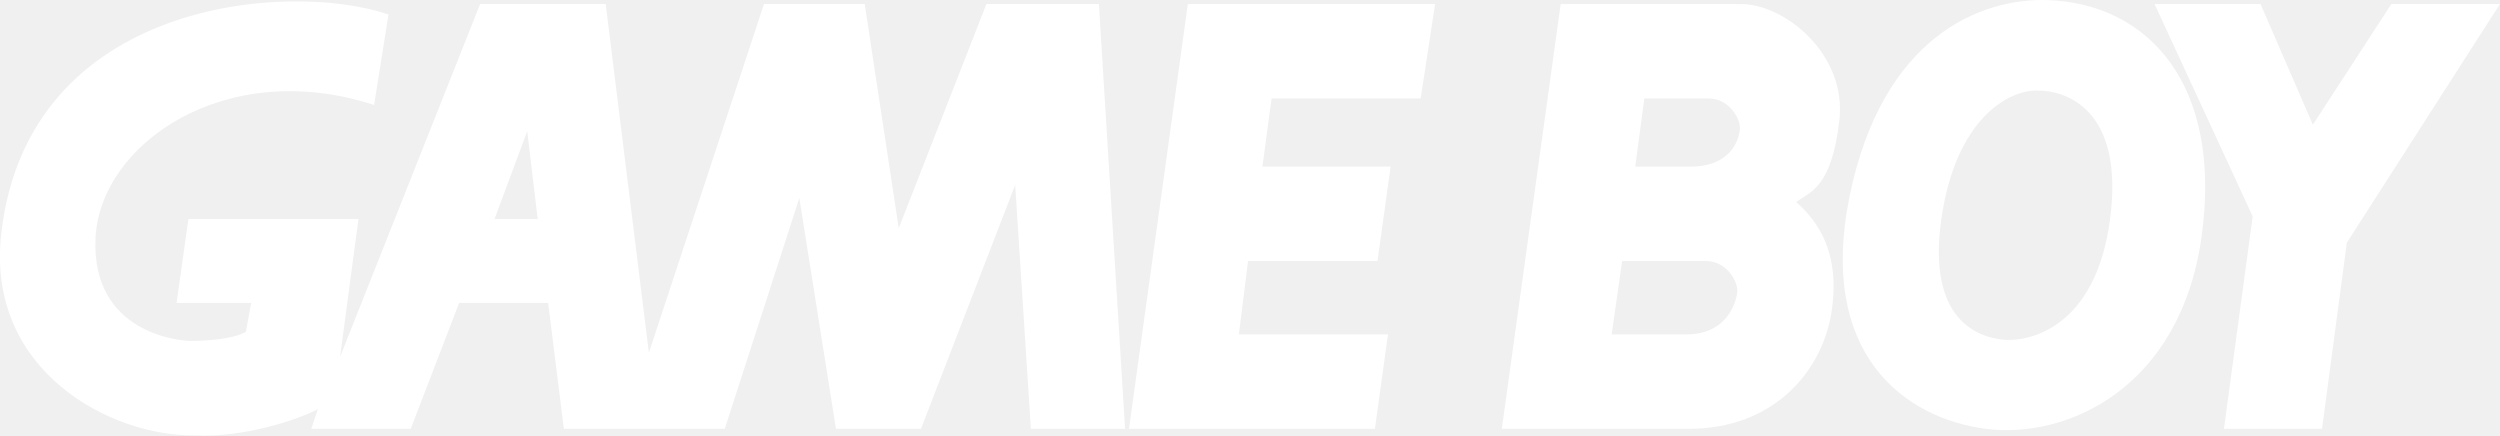
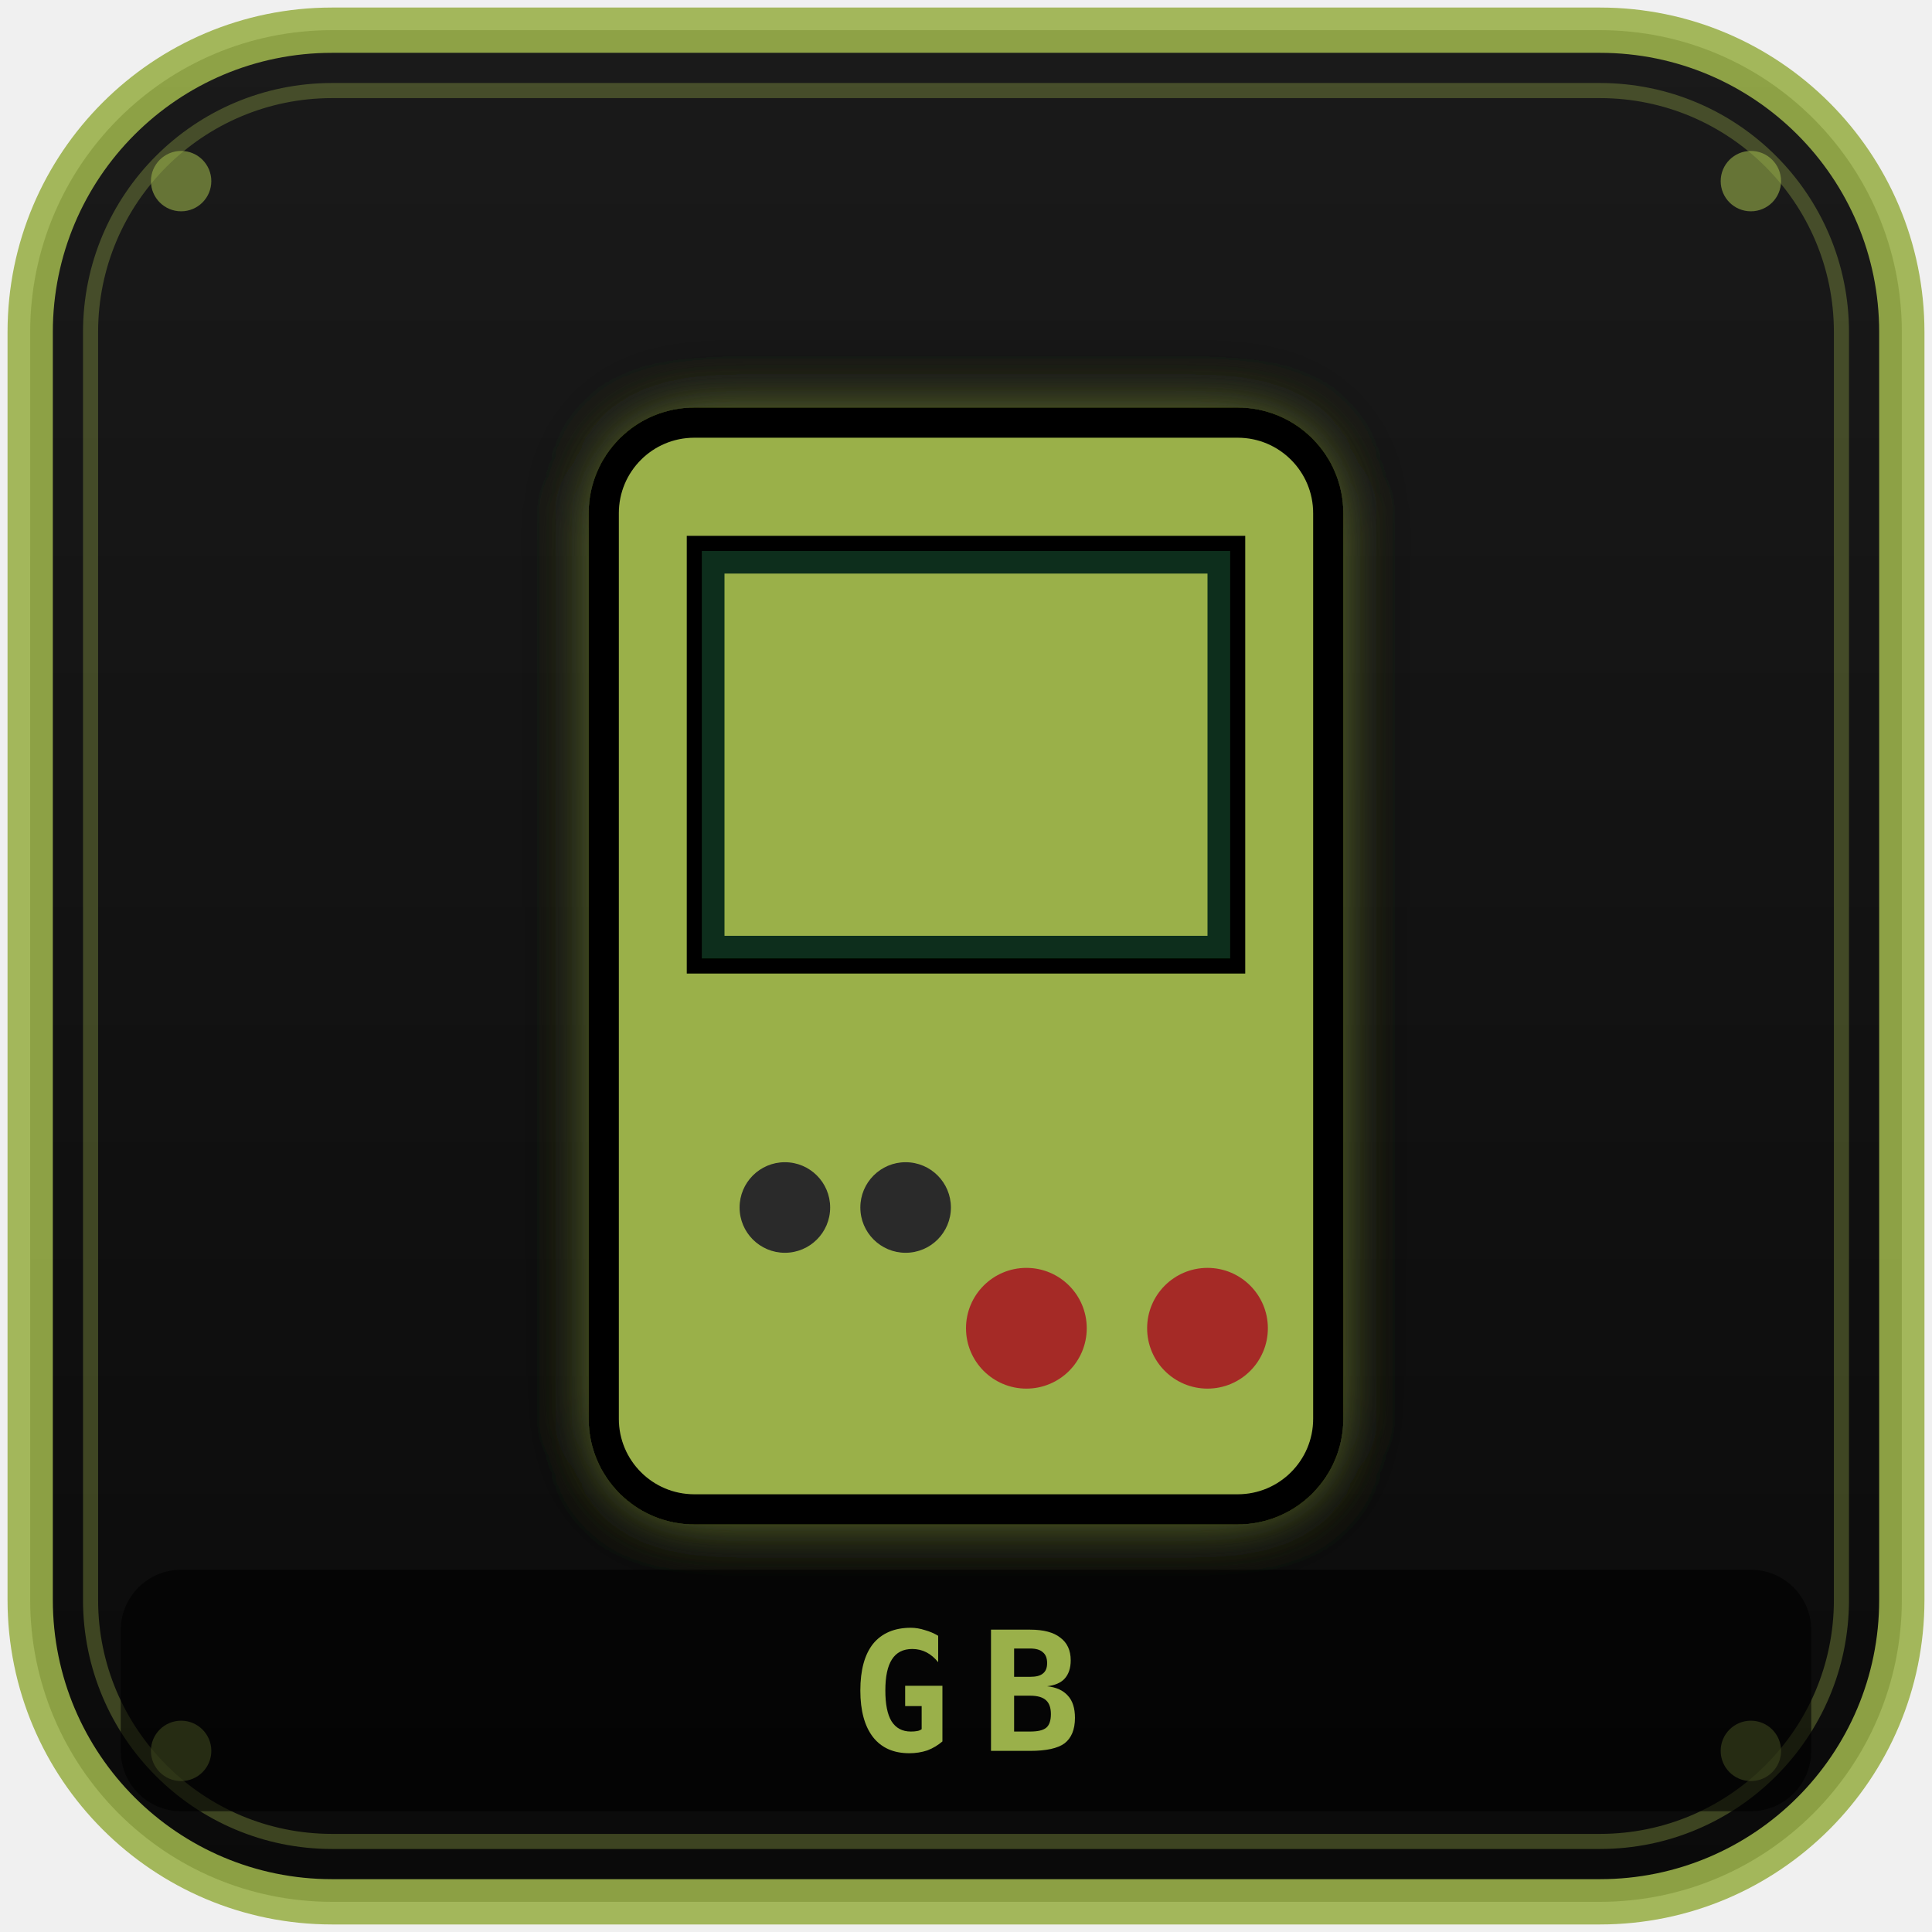
- <svg xmlns="http://www.w3.org/2000/svg" id="svg2" version="1.1" enable-background="new 0 0 566.929 98.574" y="0px" x="0px" viewBox="0 0 264 46">
-   <g id="g4" fill="#fff" transform="matrix(0.465655, 0, 0, 0.46666, -0.001408, -0.000299)">
-     <polygon id="_43443024" points="542.31 0.917 566.93 0.917 532.22 54.913 526.59 97.041 504.34 97.041 510.86 48.973 488.61 0.917 512.64 0.917 524.51 28.215" />
-     <polygon id="_43441624" points="283.03 59.066 312.39 59.066 315.36 37.706 286.29 37.706 288.37 22.276 322.18 22.276 325.45 0.917 269.38 0.917 256.03 97.041 311.8 97.041 314.77 75.671 280.95 75.671" />
-     <path id="_43775888" d="m112.15 49.565 7.416-19.874 2.375 19.874h-9.79zm-8.01 18.987h20.172l3.563 28.48h36.488l16.91-52.213 8.309 52.213h19.283l21.359-55.179 3.561 55.179h21.359l-5.934-96.119h-25.514l-19.88 50.727-7.715-50.727h-22.842l-26.105 78.912-9.791-78.912h-28.48l-31.744 79.8 4.154-31.149h-38.571l-2.672 18.987h16.912l-1.188 6.526c-2.967 1.778-9.789 2.076-12.459 2.076s-22.545-1.779-21.656-23.14c0.882-21.358 29.362-41.234 63.181-30.258l3.266-20.47c-22.548-7.712-81.766-3.396-87.815 49.543-3.559 31.149 24.921 45.983 43.906 45.688 10.977 0.594 23.438-3.561 27.887-5.935l-1.482 4.451h22.547l10.977-28.48z" />
-     <path id="_44102912" d="m464.58 0.028c-15.428-0.594-37.678 8.306-45.094 44.204-7.416 35.894 12.459 50.431 30.852 52.804 18.396 2.373 44.205-9.196 48.951-43.609 4.75-34.414-12.17-52.508-34.71-53.399zm-2.37 20.47c6.229 0 19.578 4.154 16.314 29.071-3.262 24.92-18.688 27.887-24.326 27.293-5.637-0.594-17.207-4.448-13.943-27.293 3.27-22.841 15.43-29.368 21.96-29.071z" />
-     <path id="_44104296" d="m370.83 37.706h12.461c9.197 0 10.977-5.934 11.271-8.305 0.297-2.375-2.371-7.122-7.117-7.122h-14.537l-2.07 15.427zm-5.34 37.971h16.912c9.195 0 11.271-7.119 11.566-9.493 0.299-2.373-2.371-7.118-7.117-7.118h-18.986l-2.37 16.611zm-24.91 21.361 13.35-96.118h40.938c9.793 0 24.031 11.274 22.252 26.403-1.779 15.13-6.527 16.02-9.791 18.393 5.045 4.447 10.088 11.568 8.012 24.918-2.078 13.352-13.055 26.403-32.338 26.403l-42.42 0.001z" />
+ <svg xmlns="http://www.w3.org/2000/svg" viewBox="0 0 64 64" width="64" height="64" fill="none">
+   <defs>
+     <linearGradient id="bg-gb" x1="0" y1="0" x2="0" y2="1">
+       <stop offset="0%" stop-color="#1a1a1a" />
+       <stop offset="100%" stop-color="#0a0a0a" />
+     </linearGradient>
+     <filter id="glow-gb" x="-50%" y="-50%" width="200%" height="200%">
+       <feGaussianBlur stdDeviation="1.2" result="b" />
+       <feMerge>
+         <feMergeNode in="b" />
+         <feMergeNode in="SourceGraphic" />
+       </feMerge>
+     </filter>
+   </defs>
+   <rect x="1" y="1" width="62" height="62" rx="10" fill="url(#bg-gb)" />
+   <rect x="1" y="1" width="62" height="62" rx="10" fill="none" stroke="#9ab04a" stroke-width="1.5" opacity=".9" />
+   <rect x="3" y="3" width="58" height="58" rx="8" fill="none" stroke="#9ab04a" stroke-width=".5" opacity=".35" />
+   <circle cx="6" cy="6" r="1" fill="#9ab04a" opacity=".6" />
+   <circle cx="58" cy="6" r="1" fill="#9ab04a" opacity=".6" />
+   <circle cx="6" cy="58" r="1" fill="#9ab04a" opacity=".6" />
+   <circle cx="58" cy="58" r="1" fill="#9ab04a" opacity=".6" />
+   <g filter="url(#glow-gb)">
+     <rect x="20" y="14" width="24" height="36" rx="3" fill="#9ab04a" stroke="#000" stroke-width="1" />
+     <rect x="23" y="18" width="18" height="14" fill="#0a2e1a" stroke="#000" stroke-width=".5" />
+     <rect x="24" y="19" width="16" height="12" fill="#9ab04a" />
+     <circle cx="26" cy="40" r="1.5" fill="#2a2a2a" />
+     <circle cx="30" cy="40" r="1.5" fill="#2a2a2a" />
+     <circle cx="34" cy="44" r="2" fill="#a52b28" />
+     <circle cx="40" cy="44" r="2" fill="#a52b28" />
  </g>
+   <rect x="4" y="52" width="56" height="8" rx="2" fill="#000" opacity=".6" />
+   <text x="32" y="58" text-anchor="middle" font-family="ui-monospace, Menlo, monospace" font-size="5.5" font-weight="700" fill="#9ab04a" letter-spacing="1">GB</text>
</svg>
